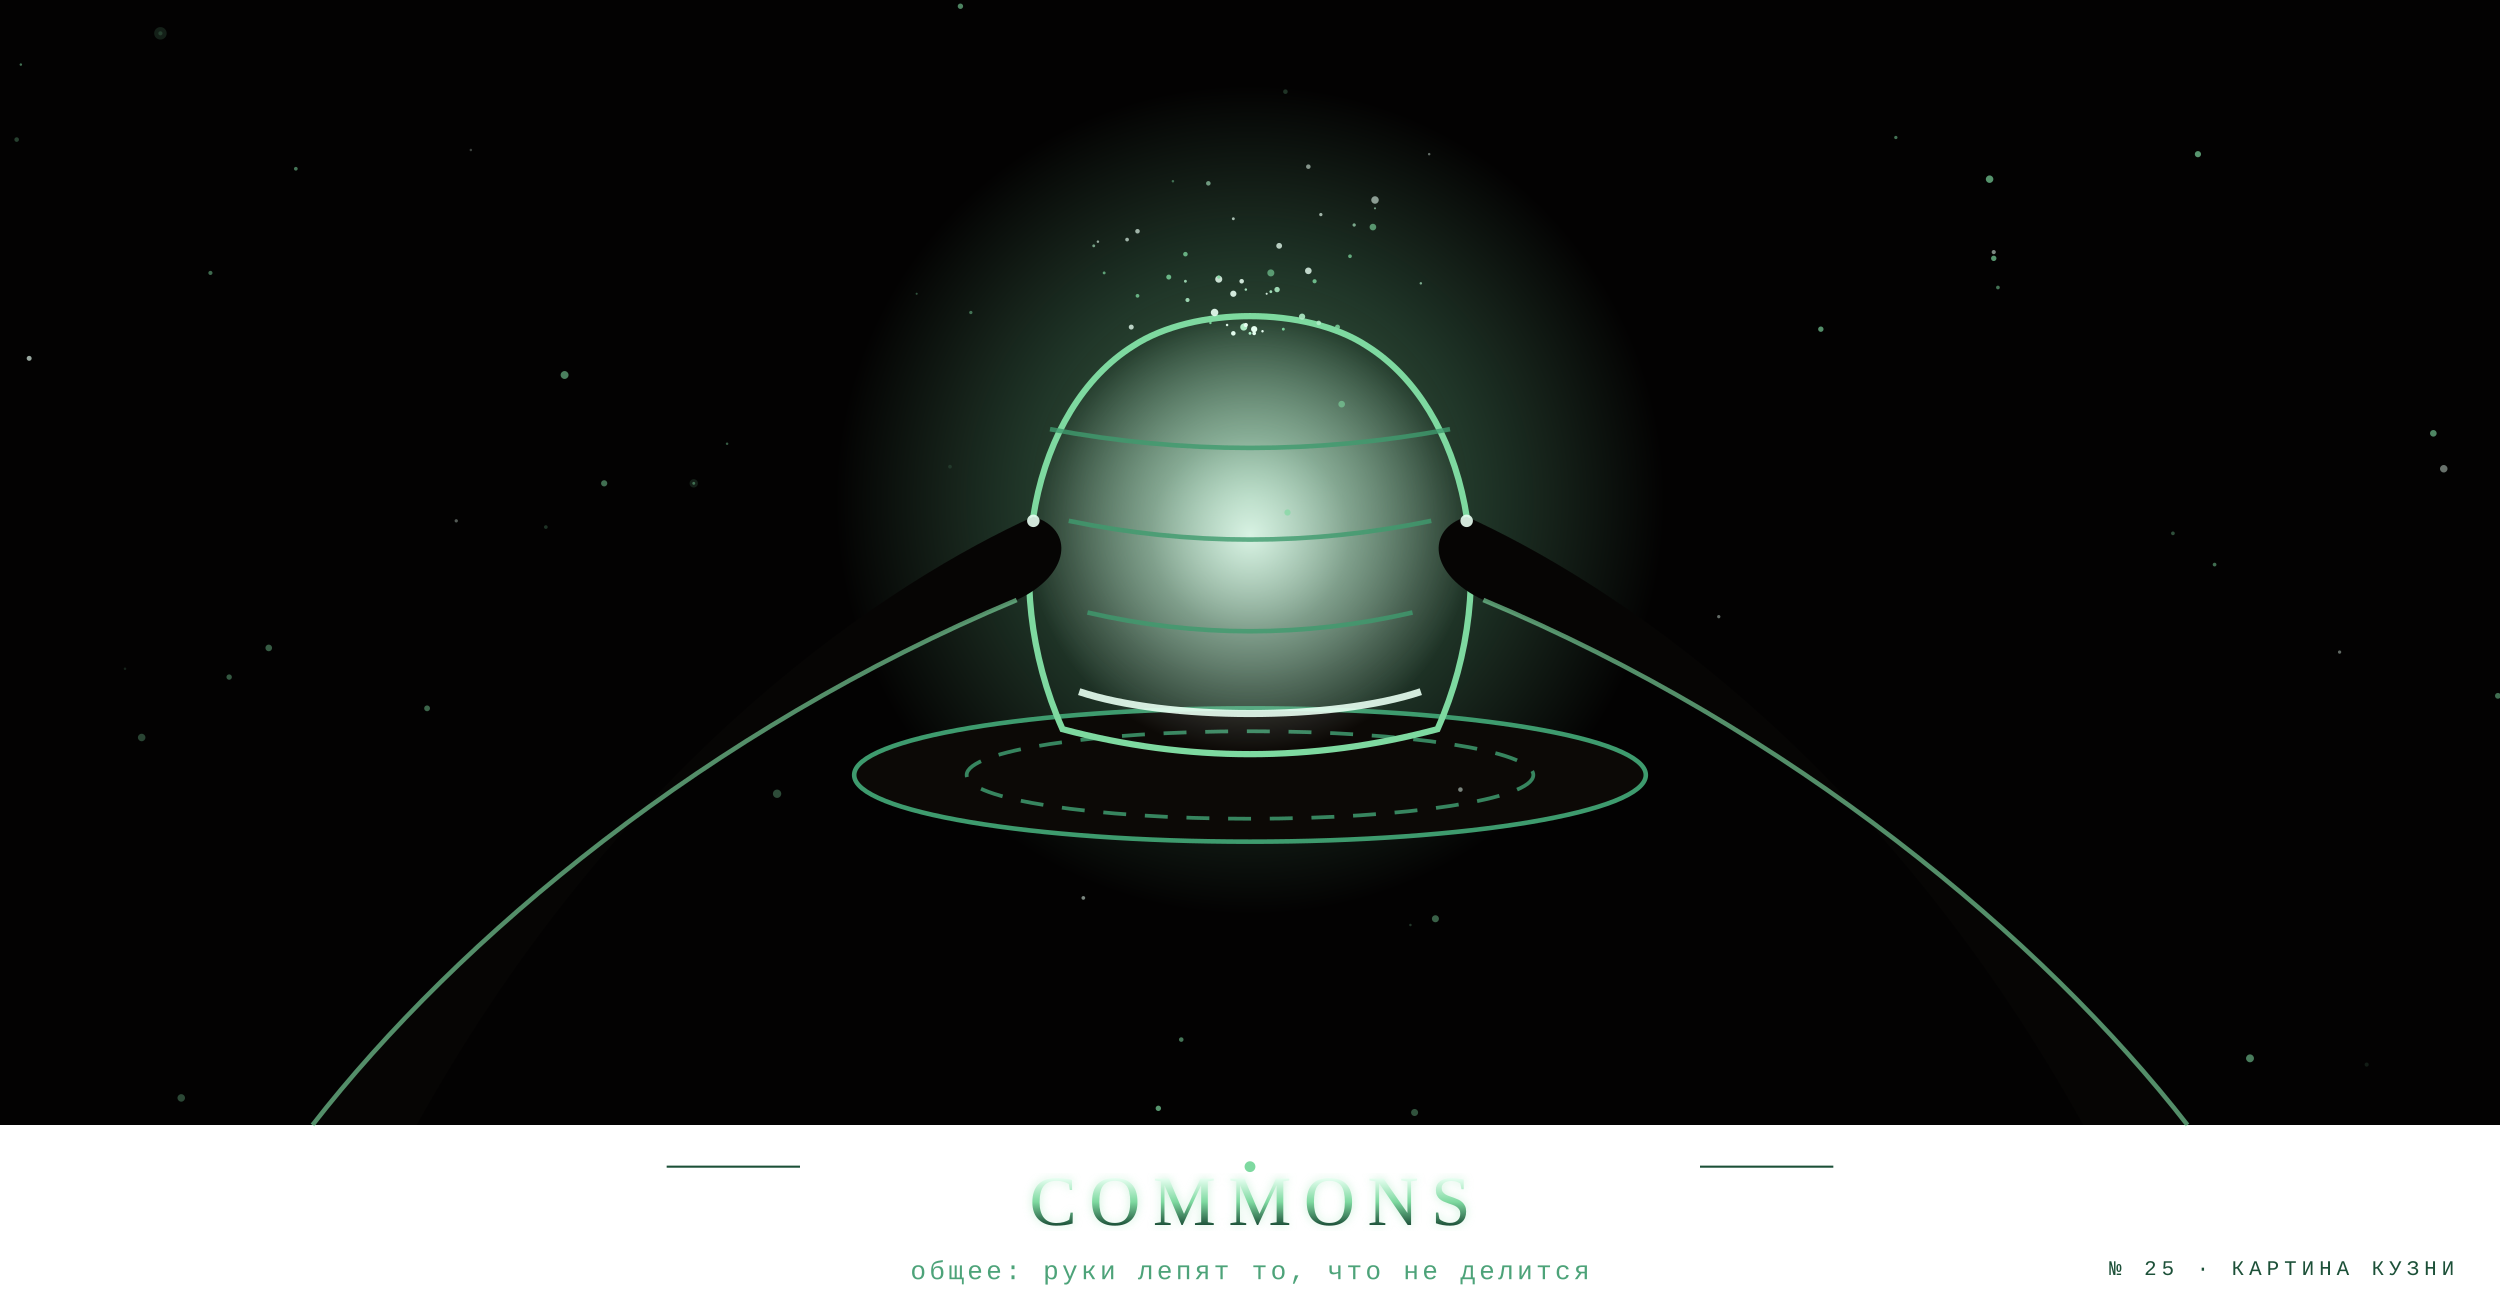
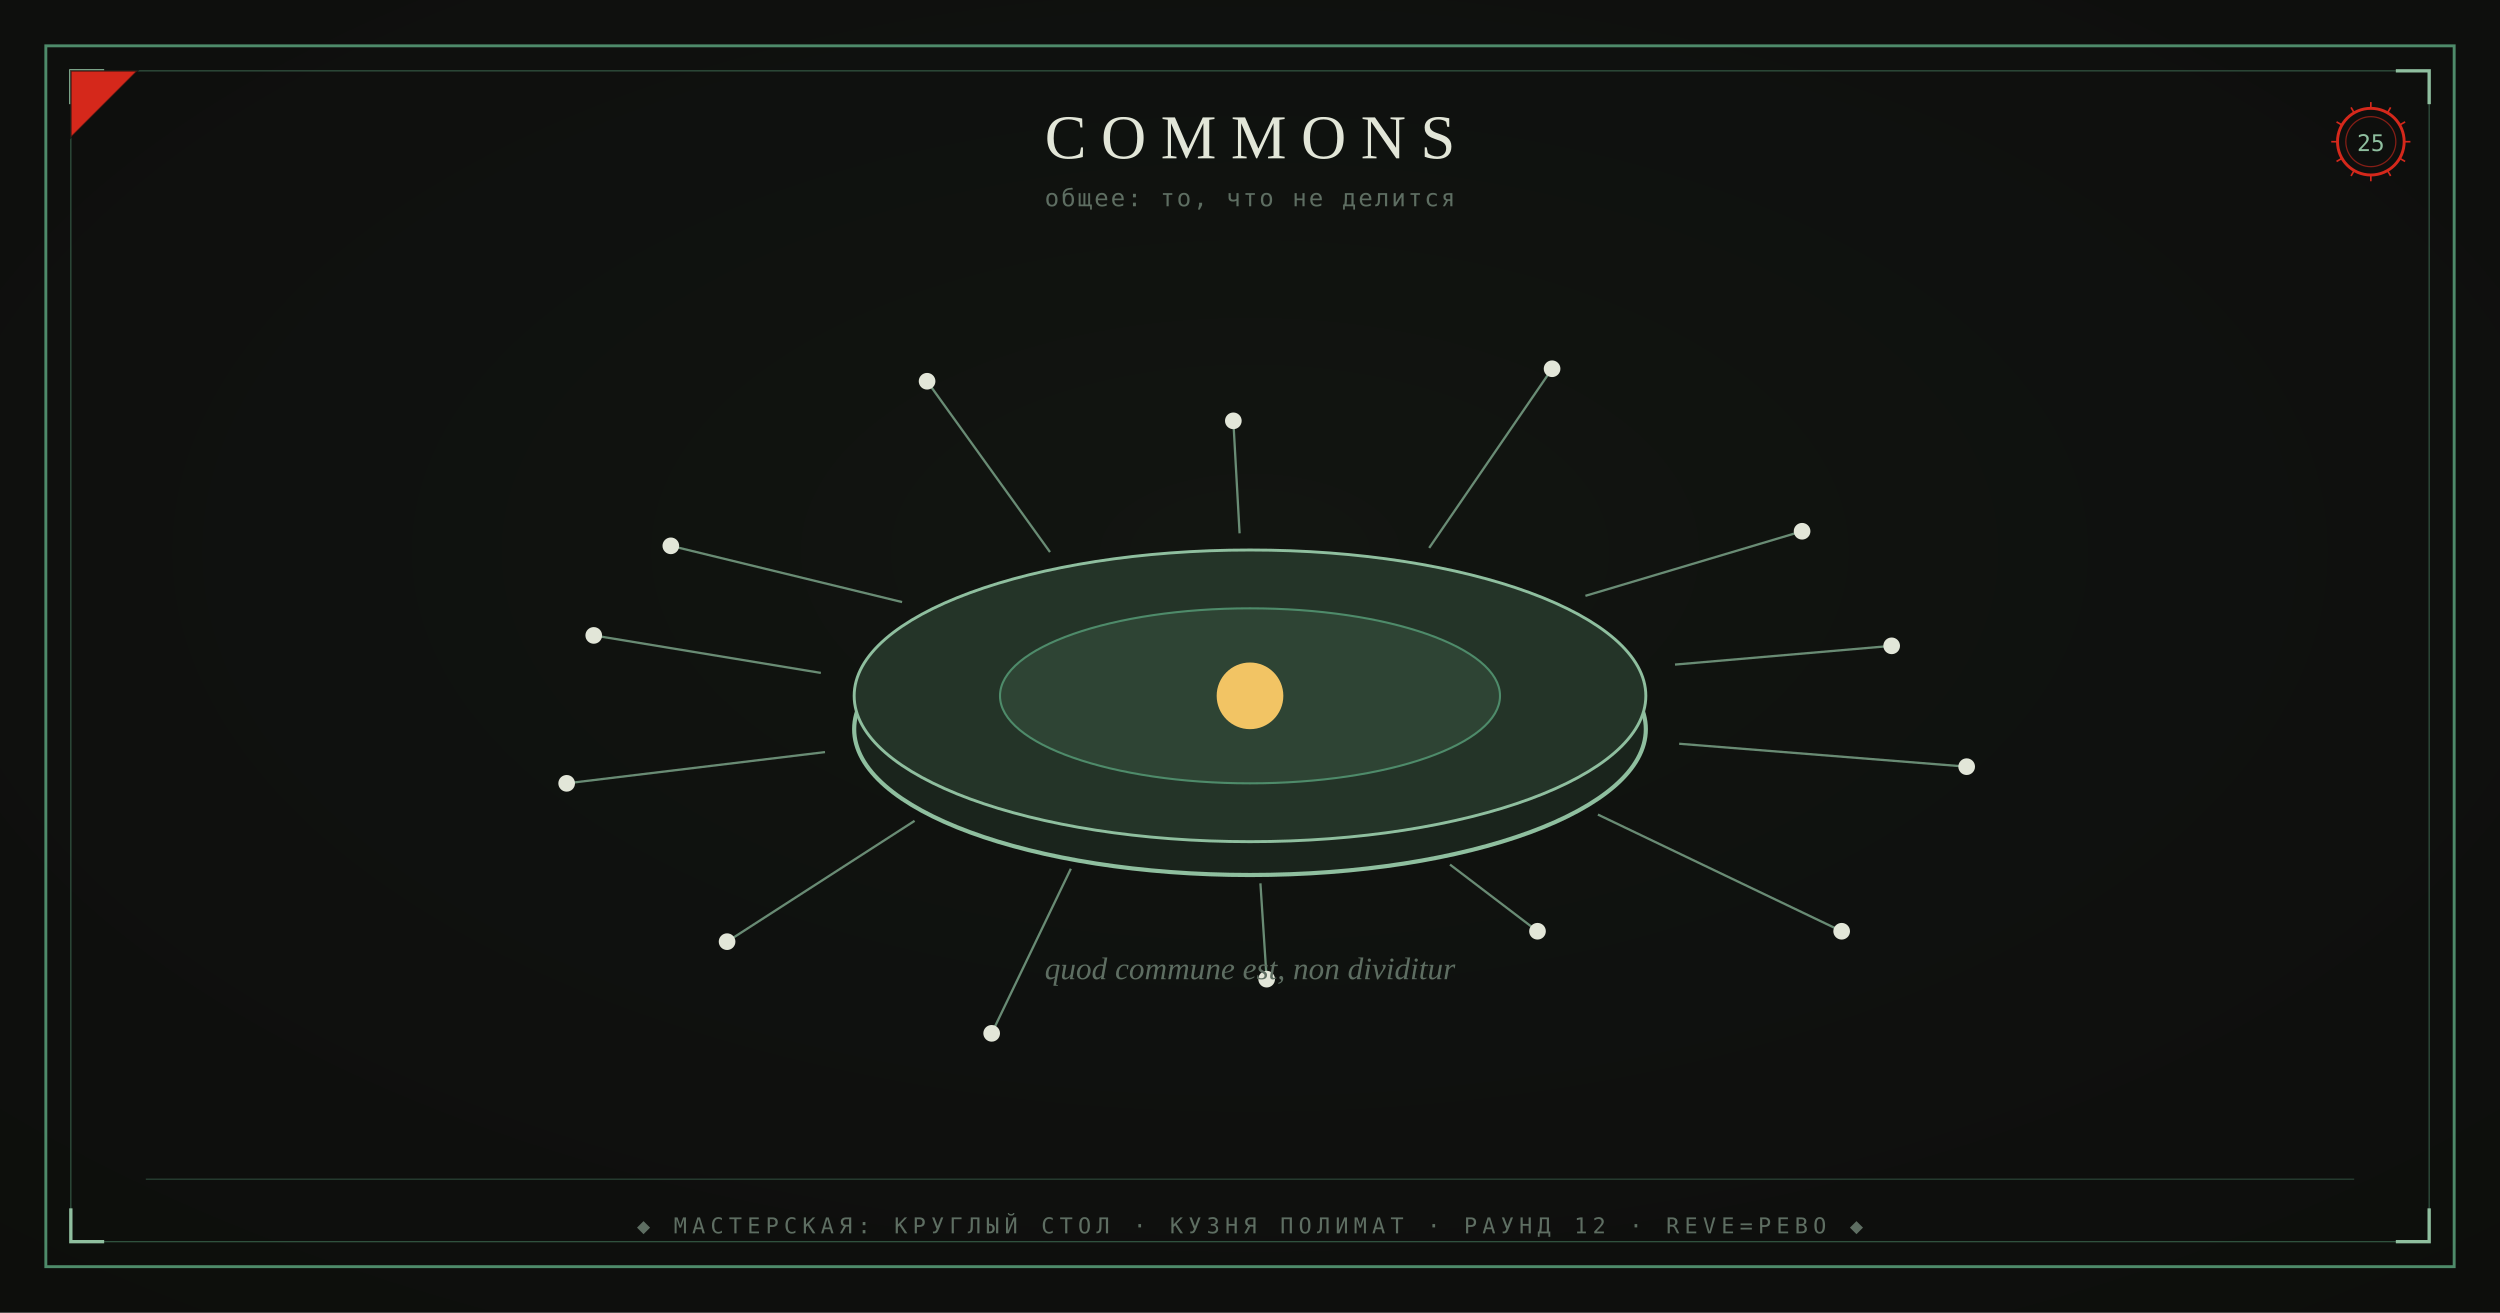
- <svg xmlns="http://www.w3.org/2000/svg" viewBox="0 0 1200 630" width="1200" height="630" role="img">
-   <defs>
-     <linearGradient id="bg" x1="0" y1="0" x2="0" y2="1">
-       <stop offset="0" stop-color="#030202" />
-       <stop offset=".55" stop-color="#0A0705" />
-       <stop offset="1" stop-color="#060403" />
-     </linearGradient>
-     <radialGradient id="vig" cx=".5" cy=".46" r=".75">
-       <stop offset=".55" stop-color="#000" stop-opacity="0" />
-       <stop offset="1" stop-color="#000" stop-opacity=".82" />
-     </radialGradient>
-   </defs>
-   <rect width="1200" height="540" fill="url(#bg)" />
-   <defs>
-     <radialGradient id="cl">
-       <stop offset="0" stop-color="#E8FFF2" stop-opacity="0.9" />
-       <stop offset=".45" stop-color="#E8FFF2" stop-opacity="0.41" />
-       <stop offset="1" stop-color="#E8FFF2" stop-opacity="0" />
-     </radialGradient>
-     <radialGradient id="gl">
-       <stop offset="0" stop-color="#7ED9A0" stop-opacity="0.65" />
-       <stop offset=".45" stop-color="#7ED9A0" stop-opacity="0.29" />
-       <stop offset="1" stop-color="#7ED9A0" stop-opacity="0" />
-     </radialGradient>
-   </defs>
-   <rect width="1200" height="540" fill="#040302" />
-   <rect width="1200" height="540" filter="url(#neb)" opacity=".2" />
-   <circle cx="600.0" cy="240.0" r="200.0" fill="url(#gl)" />
-   <ellipse cx="600" cy="372" rx="190" ry="32" fill="#0C0906" stroke="#3E9B6E" stroke-width="2.2" />
-   <ellipse cx="600" cy="372" rx="136" ry="21" fill="none" stroke="#3E9B6E" stroke-width="1.8" opacity=".85" stroke-dasharray="11 9" />
-   <path d="M510 350 C 478 278 496 196 544 166 C 573 147 627 147 656 166 C 704 196 722 278 690 350 Q 600 374 510 350 Z" fill="url(#cl)" />
-   <path d="M510 350 C 478 278 496 196 544 166 C 573 147 627 147 656 166 C 704 196 722 278 690 350 Q 600 374 510 350 Z" fill="none" stroke="#7ED9A0" stroke-width="3" />
-   <path d="M518 332 C 560 346 640 346 682 332" stroke="#E8FFF2" stroke-width="3.4" fill="none" opacity=".9" />
-   <path d="M504 206 Q 600 224 696 206" stroke="#3E9B6E" stroke-width="2.2" fill="none" opacity=".8" />
-   <path d="M513 250 Q 600 268 687 250" stroke="#3E9B6E" stroke-width="2.2" fill="none" opacity=".8" />
-   <path d="M522 294 Q 600 312 678 294" stroke="#3E9B6E" stroke-width="2.2" fill="none" opacity=".8" />
-   <path d="M150 540 C 220 450 340 350 488 288 C 514 276 516 254 496 248 C 430 278 300 360 200 540 Z" fill="#060504" />
-   <path d="M150 540 C 220 450 340 350 488 288" fill="none" stroke="#7ED9A0" stroke-width="2.2" opacity=".65" />
-   <circle cx="496" cy="250" r="3" fill="#E8FFF2" opacity=".9" />
-   <path d="M1050 540 C 980 450 860 350 712 288 C 686 276 684 254 704 248 C 770 278 900 360 1000 540 Z" fill="#060504" />
-   <path d="M1050 540 C 980 450 860 350 712 288" fill="none" stroke="#7ED9A0" stroke-width="2.2" opacity=".65" />
-   <circle cx="704" cy="250" r="3" fill="#E8FFF2" opacity=".9" />
-   <circle cx="659" cy="109" r="1.6" fill="#7ED9A0" opacity="0.63" />
-   <circle cx="589" cy="156" r="0.6" fill="#E8FFF2" opacity="0.95" />
-   <circle cx="606" cy="159" r="0.6" fill="#E8FFF2" opacity="0.98" />
-   <circle cx="597" cy="156" r="0.7" fill="#E8FFF2" opacity="0.97" />
-   <circle cx="546" cy="142" r="0.9" fill="#7ED9A0" opacity="0.76" />
-   <circle cx="580" cy="88" r="1.1" fill="#B0EFC8" opacity="0.59" />
-   <circle cx="628" cy="130" r="1.6" fill="#E8FFF2" opacity="0.80" />
-   <circle cx="600" cy="160" r="0.7" fill="#B0EFC8" opacity="1.00" />
-   <circle cx="613" cy="139" r="1.3" fill="#B0EFC8" opacity="0.87" />
-   <circle cx="631" cy="135" r="1.0" fill="#7ED9A0" opacity="0.81" />
-   <circle cx="648" cy="123" r="0.9" fill="#7ED9A0" opacity="0.72" />
-   <circle cx="616" cy="158" r="0.7" fill="#7ED9A0" opacity="0.94" />
-   <circle cx="561" cy="133" r="1.2" fill="#7ED9A0" opacity="0.79" />
-   <circle cx="581" cy="155" r="0.6" fill="#7ED9A0" opacity="0.92" />
-   <circle cx="596" cy="135" r="1.1" fill="#E8FFF2" opacity="0.86" />
-   <circle cx="602" cy="160" r="0.9" fill="#E8FFF2" opacity="0.99" />
-   <circle cx="610" cy="140" r="0.7" fill="#B0EFC8" opacity="0.88" />
-   <circle cx="628" cy="80" r="1.1" fill="#E8FFF2" opacity="0.54" />
-   <circle cx="634" cy="103" r="0.8" fill="#E8FFF2" opacity="0.66" />
-   <circle cx="597" cy="157" r="1.7" fill="#B0EFC8" opacity="0.98" />
-   <circle cx="608" cy="141" r="0.5" fill="#E8FFF2" opacity="0.89" />
-   <circle cx="569" cy="122" r="1.1" fill="#7ED9A0" opacity="0.76" />
-   <circle cx="466" cy="150" r="0.8" fill="#7ED9A0" opacity="0.47" />
-   <circle cx="686" cy="74" r="0.6" fill="#E8FFF2" opacity="0.41" />
-   <circle cx="633" cy="155" r="1.1" fill="#B0EFC8" opacity="0.87" />
-   <circle cx="546" cy="111" r="1.1" fill="#E8FFF2" opacity="0.65" />
-   <circle cx="660" cy="96" r="1.8" fill="#E8FFF2" opacity="0.57" />
-   <circle cx="650" cy="108" r="0.8" fill="#B0EFC8" opacity="0.65" />
-   <circle cx="525" cy="118" r="0.7" fill="#B0EFC8" opacity="0.62" />
-   <circle cx="569" cy="135" r="0.7" fill="#B0EFC8" opacity="0.82" />
-   <circle cx="527" cy="116" r="0.6" fill="#E8FFF2" opacity="0.62" />
-   <circle cx="585" cy="134" r="1.7" fill="#E8FFF2" opacity="0.84" />
-   <circle cx="543" cy="157" r="1.2" fill="#E8FFF2" opacity="0.77" />
-   <circle cx="585" cy="133" r="0.8" fill="#7ED9A0" opacity="0.84" />
-   <circle cx="602" cy="158" r="1.5" fill="#E8FFF2" opacity="0.99" />
-   <circle cx="541" cy="115" r="0.9" fill="#E8FFF2" opacity="0.65" />
-   <circle cx="625" cy="152" r="1.5" fill="#B0EFC8" opacity="0.89" />
-   <circle cx="440" cy="141" r="0.5" fill="#7ED9A0" opacity="0.36" />
-   <circle cx="598" cy="156" r="1.0" fill="#E8FFF2" opacity="0.98" />
-   <circle cx="614" cy="118" r="1.4" fill="#E8FFF2" opacity="0.76" />
-   <circle cx="642" cy="157" r="1.2" fill="#7ED9A0" opacity="0.83" />
-   <circle cx="592" cy="141" r="1.5" fill="#E8FFF2" opacity="0.89" />
-   <circle cx="592" cy="160" r="1.1" fill="#E8FFF2" opacity="0.97" />
-   <circle cx="530" cy="131" r="0.7" fill="#7ED9A0" opacity="0.68" />
-   <circle cx="592" cy="105" r="0.7" fill="#E8FFF2" opacity="0.69" />
-   <circle cx="583" cy="150" r="1.8" fill="#E8FFF2" opacity="0.91" />
-   <circle cx="570" cy="144" r="1.0" fill="#B0EFC8" opacity="0.85" />
-   <circle cx="660" cy="100" r="0.5" fill="#B0EFC8" opacity="0.59" />
-   <circle cx="682" cy="136" r="0.6" fill="#B0EFC8" opacity="0.65" />
-   <circle cx="598" cy="139" r="0.6" fill="#B0EFC8" opacity="0.89" />
-   <circle cx="679" cy="534" r="1.7" fill="#7ED9A0" opacity="0.37" />
-   <circle cx="617" cy="44" r="1.1" fill="#7ED9A0" opacity="0.23" />
-   <circle cx="618" cy="246" r="1.5" fill="#7ED9A0" opacity="0.66" />
-   <circle cx="1063" cy="271" r="0.9" fill="#7ED9A0" opacity="0.50" />
-   <circle cx="910" cy="66" r="0.8" fill="#7ED9A0" opacity="0.52" />
-   <circle cx="556" cy="532" r="1.3" fill="#7ED9A0" opacity="0.68" />
-   <circle cx="205" cy="340" r="1.4" fill="#7ED9A0" opacity="0.46" />
-   <circle cx="874" cy="158" r="1.3" fill="#7ED9A0" opacity="0.65" />
-   <circle cx="957" cy="121" r="1.0" fill="#E8FFF2" opacity="0.53" />
-   <circle cx="68" cy="354" r="1.8" fill="#7ED9A0" opacity="0.31" />
-   <circle cx="14" cy="172" r="1.2" fill="#E8FFF2" opacity="0.65" />
-   <circle cx="644" cy="194" r="1.6" fill="#7ED9A0" opacity="0.59" />
-   <circle cx="262" cy="253" r="0.9" fill="#7ED9A0" opacity="0.22" />
-   <circle cx="955" cy="86" r="1.8" fill="#7ED9A0" opacity="0.67" />
-   <circle cx="219" cy="250" r="0.8" fill="#E8FFF2" opacity="0.35" />
-   <circle cx="1168" cy="208" r="1.6" fill="#7ED9A0" opacity="0.61" />
-   <circle cx="226" cy="72" r="0.6" fill="#E8FFF2" opacity="0.25" />
-   <circle cx="87" cy="527" r="1.8" fill="#7ED9A0" opacity="0.33" />
-   <circle cx="959" cy="138" r="0.9" fill="#7ED9A0" opacity="0.52" />
-   <circle cx="957" cy="124" r="1.3" fill="#7ED9A0" opacity="0.68" />
-   <circle cx="1136" cy="511" r="1.0" fill="#7ED9A0" opacity="0.12" />
-   <circle cx="567" cy="499" r="1.1" fill="#7ED9A0" opacity="0.54" />
-   <circle cx="701" cy="379" r="1.1" fill="#E8FFF2" opacity="0.50" />
-   <circle cx="8" cy="67" r="1.1" fill="#7ED9A0" opacity="0.29" />
-   <circle cx="825" cy="296" r="0.8" fill="#E8FFF2" opacity="0.42" />
-   <circle cx="77" cy="16" r="3.0" fill="#7ED9A0" opacity=".14" />
-   <circle cx="77" cy="16" r="1.0" fill="#7ED9A0" opacity="0.17" />
-   <circle cx="689" cy="441" r="1.7" fill="#7ED9A0" opacity="0.44" />
-   <circle cx="333" cy="232" r="2.0" fill="#7ED9A0" opacity=".14" />
-   <circle cx="333" cy="232" r="0.7" fill="#7ED9A0" opacity="0.43" />
-   <circle cx="563" cy="87" r="0.6" fill="#7ED9A0" opacity="0.45" />
-   <circle cx="1080" cy="508" r="1.9" fill="#7ED9A0" opacity="0.57" />
-   <circle cx="1173" cy="225" r="1.8" fill="#E8FFF2" opacity="0.44" />
-   <circle cx="1123" cy="313" r="0.8" fill="#E8FFF2" opacity="0.41" />
-   <circle cx="60" cy="321" r="0.6" fill="#7ED9A0" opacity="0.15" />
-   <circle cx="349" cy="213" r="0.6" fill="#7ED9A0" opacity="0.42" />
-   <circle cx="129" cy="311" r="1.6" fill="#7ED9A0" opacity="0.42" />
-   <circle cx="290" cy="232" r="1.5" fill="#7ED9A0" opacity="0.50" />
-   <circle cx="101" cy="131" r="1.0" fill="#7ED9A0" opacity="0.48" />
-   <circle cx="10" cy="31" r="0.6" fill="#7ED9A0" opacity="0.52" />
-   <circle cx="677" cy="444" r="0.6" fill="#7ED9A0" opacity="0.25" />
-   <circle cx="110" cy="325" r="1.3" fill="#7ED9A0" opacity="0.40" />
-   <circle cx="1199" cy="334" r="1.4" fill="#7ED9A0" opacity="0.50" />
-   <circle cx="1055" cy="74" r="1.5" fill="#7ED9A0" opacity="0.68" />
-   <circle cx="610" cy="131" r="1.7" fill="#7ED9A0" opacity="0.62" />
-   <circle cx="461" cy="3" r="1.3" fill="#7ED9A0" opacity="0.60" />
-   <circle cx="373" cy="381" r="2.0" fill="#7ED9A0" opacity="0.34" />
-   <circle cx="520" cy="431" r="0.9" fill="#E8FFF2" opacity="0.52" />
-   <circle cx="142" cy="81" r="0.9" fill="#7ED9A0" opacity="0.53" />
-   <circle cx="271" cy="180" r="1.9" fill="#7ED9A0" opacity="0.58" />
-   <circle cx="456" cy="224" r="0.9" fill="#7ED9A0" opacity="0.13" />
-   <circle cx="1043" cy="256" r="0.9" fill="#7ED9A0" opacity="0.36" />
-   <linearGradient id="gtxt" x1="0" y1="0" x2="0" y2="1">
-     <stop offset="0" stop-color="#E8FFF2" />
-     <stop offset=".5" stop-color="#7ED9A0" />
-     <stop offset="1" stop-color="#1C5038" />
-   </linearGradient>
-   <filter id="soft">
-     <feGaussianBlur stdDeviation="2.2" />
-   </filter>
-   <line x1="320" y1="560" x2="384" y2="560" stroke="#1C5038" stroke-width="1" />
-   <circle cx="600" cy="560" r="2.6" fill="#7ED9A0" />
-   <line x1="816" y1="560" x2="880" y2="560" stroke="#1C5038" stroke-width="1" />
-   <text x="600.0" y="588" text-anchor="middle" font-family="Georgia,'Times New Roman',serif" font-size="34" letter-spacing="6" fill="#7ED9A0" opacity=".38" filter="url(#soft)">COMMONS</text>
-   <text x="600.0" y="588" text-anchor="middle" font-family="Georgia,'Times New Roman',serif" font-size="34" letter-spacing="6" fill="url(#gtxt)">COMMONS</text>
-   <text x="600.0" y="614" text-anchor="middle" font-family="ui-monospace,'Cascadia Mono',Consolas,'Courier New',monospace" font-size="12.5" letter-spacing="1.6" fill="#3E9B6E" opacity=".92">общее: руки лепят то, что не делится</text>
-   <text x="1178" y="612" text-anchor="end" font-family="ui-monospace,'Cascadia Mono',Consolas,'Courier New',monospace" font-size="10" letter-spacing="2.4" fill="#1C5038">№ 25 · КАРТИНА КУЗНИ</text>
+ <svg xmlns="http://www.w3.org/2000/svg" viewBox="0 0 1200 630" width="1200" height="630">
+   <rect width="1200" height="630" fill="#0B0C0A" />
+   <radialGradient id="vig25" cx="0.5" cy="0.42" r="0.95">
+     <stop offset="0" stop-color="#131612" />
+     <stop offset="1" stop-color="#0B0C0A" />
+   </radialGradient>
+   <rect width="1200" height="630" fill="url(#vig25)" opacity="0.9" />
+   <rect x="22" y="22" width="1156" height="586" fill="none" stroke="#4E8B6A" stroke-width="1.4" />
+   <rect x="34" y="34" width="1132" height="562" fill="none" stroke="#4E8B6A" stroke-width="0.6" opacity="0.55" />
+   <path d="M 34 50 L 34 34 L 50 34" fill="none" stroke="#8FBF9F" stroke-width="1.6" />
+   <path d="M 1166 50 L 1166 34 L 1150 34" fill="none" stroke="#8FBF9F" stroke-width="1.6" />
+   <path d="M 34 580 L 34 596 L 50 596" fill="none" stroke="#8FBF9F" stroke-width="1.6" />
+   <path d="M 1166 580 L 1166 596 L 1150 596" fill="none" stroke="#8FBF9F" stroke-width="1.6" />
+   <path d="M 34 66 L 34 34 L 66 34 Z" fill="#D5281B" />
+   <path d="M 34 66 L 34 34 L 66 34 Z" fill="none" stroke="#0B0C0A" stroke-width="0.8" opacity="0.65" />
+   <text x="600.0" y="76" text-anchor="middle" font-family="Georgia, 'Times New Roman', serif" font-size="30" fill="#E2E6D8" letter-spacing="7">COMMONS</text>
+   <text x="600.0" y="99" text-anchor="middle" font-family="'Cascadia Mono', ui-monospace, Consolas, monospace" font-size="11.5" fill="#5E6E62" letter-spacing="1">общее: то, что не делится</text>
+   <g transform="translate(1138,68)">
+     <circle r="16" fill="none" stroke="#D5281B" stroke-width="1.4" />
+     <circle r="12" fill="none" stroke="#D5281B" stroke-width="0.6" opacity="0.6" />
+     <text y="4.5" text-anchor="middle" font-family="'Cascadia Mono', ui-monospace, Consolas, monospace" font-size="11" fill="#8FBF9F">25</text>
+     <g stroke="#D5281B" stroke-width="0.8">
+       <line x1="0" y1="-19" x2="0" y2="-16" transform="rotate(0)" />
+       <line x1="0" y1="-19" x2="0" y2="-16" transform="rotate(30)" />
+       <line x1="0" y1="-19" x2="0" y2="-16" transform="rotate(60)" />
+       <line x1="0" y1="-19" x2="0" y2="-16" transform="rotate(90)" />
+       <line x1="0" y1="-19" x2="0" y2="-16" transform="rotate(120)" />
+       <line x1="0" y1="-19" x2="0" y2="-16" transform="rotate(150)" />
+       <line x1="0" y1="-19" x2="0" y2="-16" transform="rotate(180)" />
+       <line x1="0" y1="-19" x2="0" y2="-16" transform="rotate(210)" />
+       <line x1="0" y1="-19" x2="0" y2="-16" transform="rotate(240)" />
+       <line x1="0" y1="-19" x2="0" y2="-16" transform="rotate(270)" />
+       <line x1="0" y1="-19" x2="0" y2="-16" transform="rotate(300)" />
+       <line x1="0" y1="-19" x2="0" y2="-16" transform="rotate(330)" />
+     </g>
+   </g>
+   <line x1="70" y1="566" x2="1130" y2="566" stroke="#4E8B6A" stroke-width="0.5" opacity="0.5" />
+   <text x="600.0" y="592" text-anchor="middle" font-family="'Cascadia Mono', ui-monospace, Consolas, monospace" font-size="10.5" fill="#5E6E62" letter-spacing="2.5">◆ МАСТЕРСКАЯ: КРУГЛЫЙ СТОЛ · КУЗНЯ ПОЛИМАТ · РАУНД 12 · REVE=РЕВО ◆</text>
+   <clipPath id="clip25">
+     <rect x="70" y="118" width="1060" height="404" />
+   </clipPath>
+   <g clip-path="url(#clip25)">
+     <ellipse cx="600.0" cy="350.0" rx="190" ry="70" fill="#1A241C" stroke="#8FBF9F" stroke-width="2" />
+     <ellipse cx="600.0" cy="334" rx="190" ry="70" fill="#243428" stroke="#8FBF9F" stroke-width="1.4" />
+     <ellipse cx="600.0" cy="334" rx="120" ry="42" fill="#2E4434" stroke="#4E8B6A" stroke-width="1" />
+     <circle cx="600.0" cy="334" r="16" fill="#F2C464" />
+     <line x1="806" y1="357" x2="944" y2="368" stroke="#8FBF9F" stroke-width="1.1" opacity="0.7" />
+     <circle cx="944" cy="368" r="4" fill="#E2E6D8" />
+     <line x1="767" y1="391" x2="884" y2="447" stroke="#8FBF9F" stroke-width="1.1" opacity="0.7" />
+     <circle cx="884" cy="447" r="4" fill="#E2E6D8" />
+     <line x1="696" y1="415" x2="738" y2="447" stroke="#8FBF9F" stroke-width="1.1" opacity="0.7" />
+     <circle cx="738" cy="447" r="4" fill="#E2E6D8" />
+     <line x1="605" y1="424" x2="608" y2="470" stroke="#8FBF9F" stroke-width="1.1" opacity="0.7" />
+     <circle cx="608" cy="470" r="4" fill="#E2E6D8" />
+     <line x1="514" y1="417" x2="476" y2="496" stroke="#8FBF9F" stroke-width="1.1" opacity="0.7" />
+     <circle cx="476" cy="496" r="4" fill="#E2E6D8" />
+     <line x1="439" y1="394" x2="349" y2="452" stroke="#8FBF9F" stroke-width="1.1" opacity="0.7" />
+     <circle cx="349" cy="452" r="4" fill="#E2E6D8" />
+     <line x1="396" y1="361" x2="272" y2="376" stroke="#8FBF9F" stroke-width="1.1" opacity="0.7" />
+     <circle cx="272" cy="376" r="4" fill="#E2E6D8" />
+     <line x1="394" y1="323" x2="285" y2="305" stroke="#8FBF9F" stroke-width="1.1" opacity="0.7" />
+     <circle cx="285" cy="305" r="4" fill="#E2E6D8" />
+     <line x1="433" y1="289" x2="322" y2="262" stroke="#8FBF9F" stroke-width="1.1" opacity="0.7" />
+     <circle cx="322" cy="262" r="4" fill="#E2E6D8" />
+     <line x1="504" y1="265" x2="445" y2="183" stroke="#8FBF9F" stroke-width="1.1" opacity="0.7" />
+     <circle cx="445" cy="183" r="4" fill="#E2E6D8" />
+     <line x1="595" y1="256" x2="592" y2="202" stroke="#8FBF9F" stroke-width="1.1" opacity="0.7" />
+     <circle cx="592" cy="202" r="4" fill="#E2E6D8" />
+     <line x1="686" y1="263" x2="745" y2="177" stroke="#8FBF9F" stroke-width="1.1" opacity="0.7" />
+     <circle cx="745" cy="177" r="4" fill="#E2E6D8" />
+     <line x1="761" y1="286" x2="865" y2="255" stroke="#8FBF9F" stroke-width="1.1" opacity="0.7" />
+     <circle cx="865" cy="255" r="4" fill="#E2E6D8" />
+     <line x1="804" y1="319" x2="908" y2="310" stroke="#8FBF9F" stroke-width="1.1" opacity="0.7" />
+     <circle cx="908" cy="310" r="4" fill="#E2E6D8" />
+     <text x="600.0" y="470" text-anchor="middle" font-family="Georgia, 'Times New Roman', serif" font-style="italic" font-size="15" fill="#5E6E62">quod commune est, non dividitur</text>
+   </g>
</svg>
